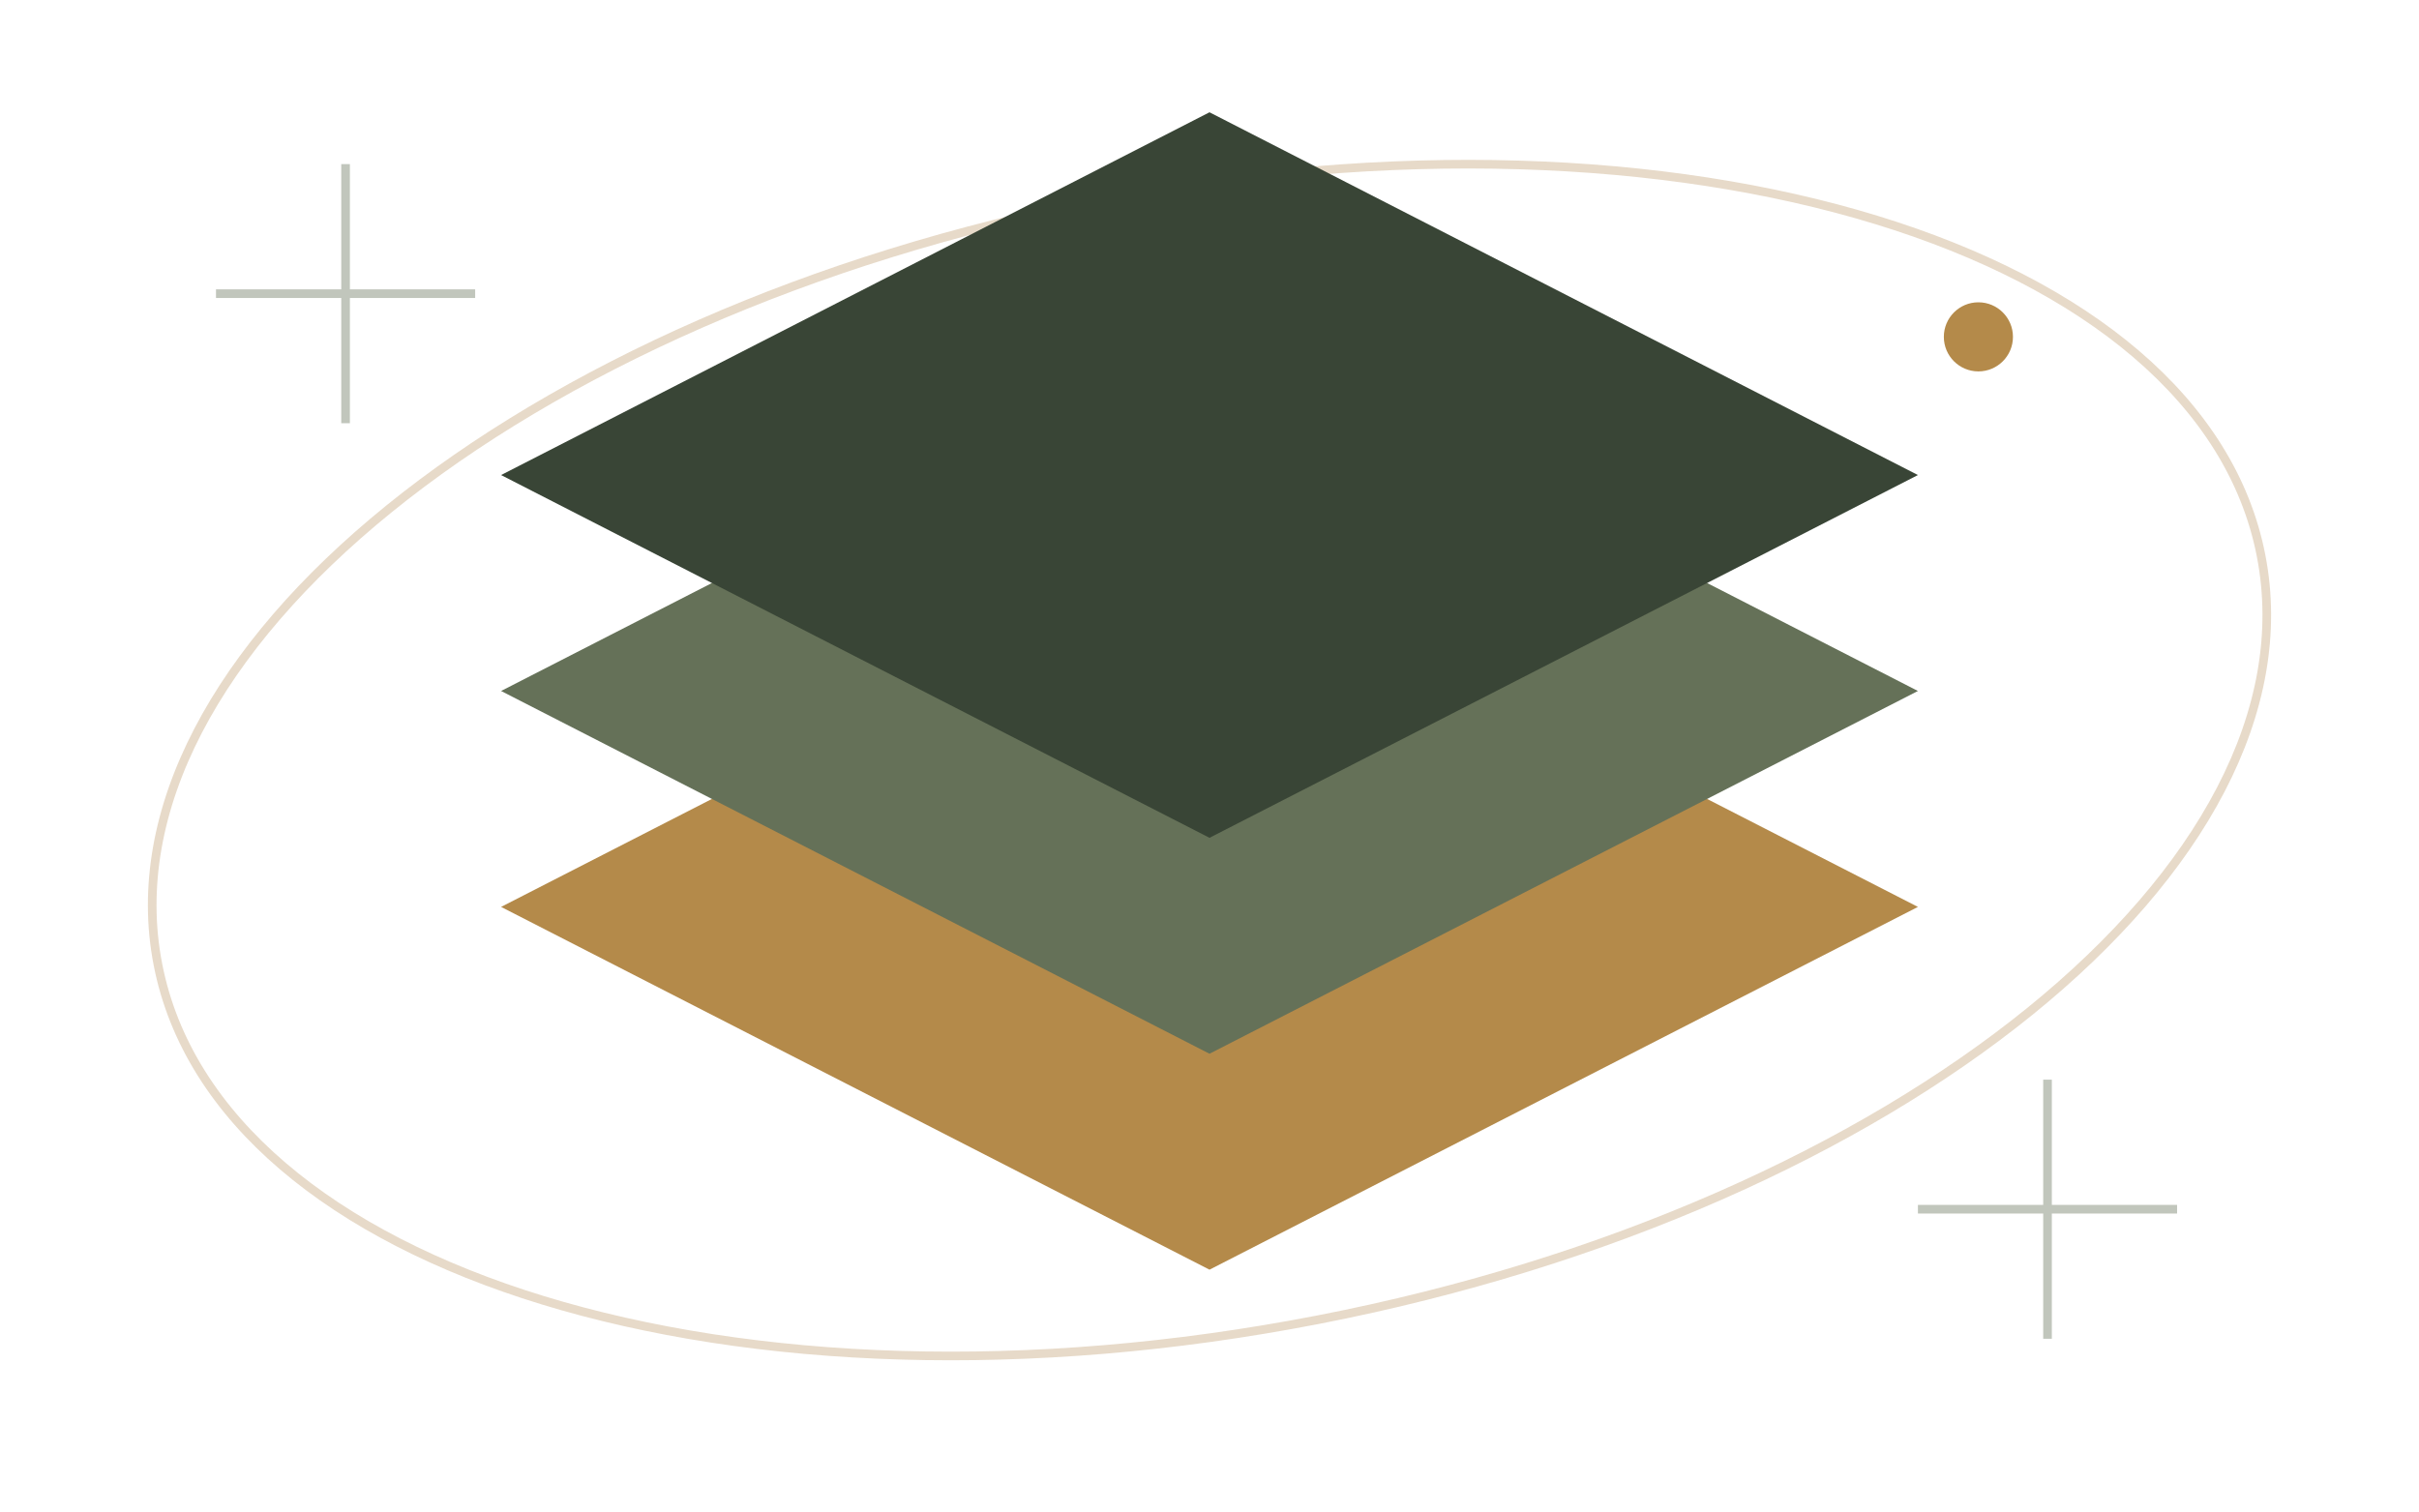
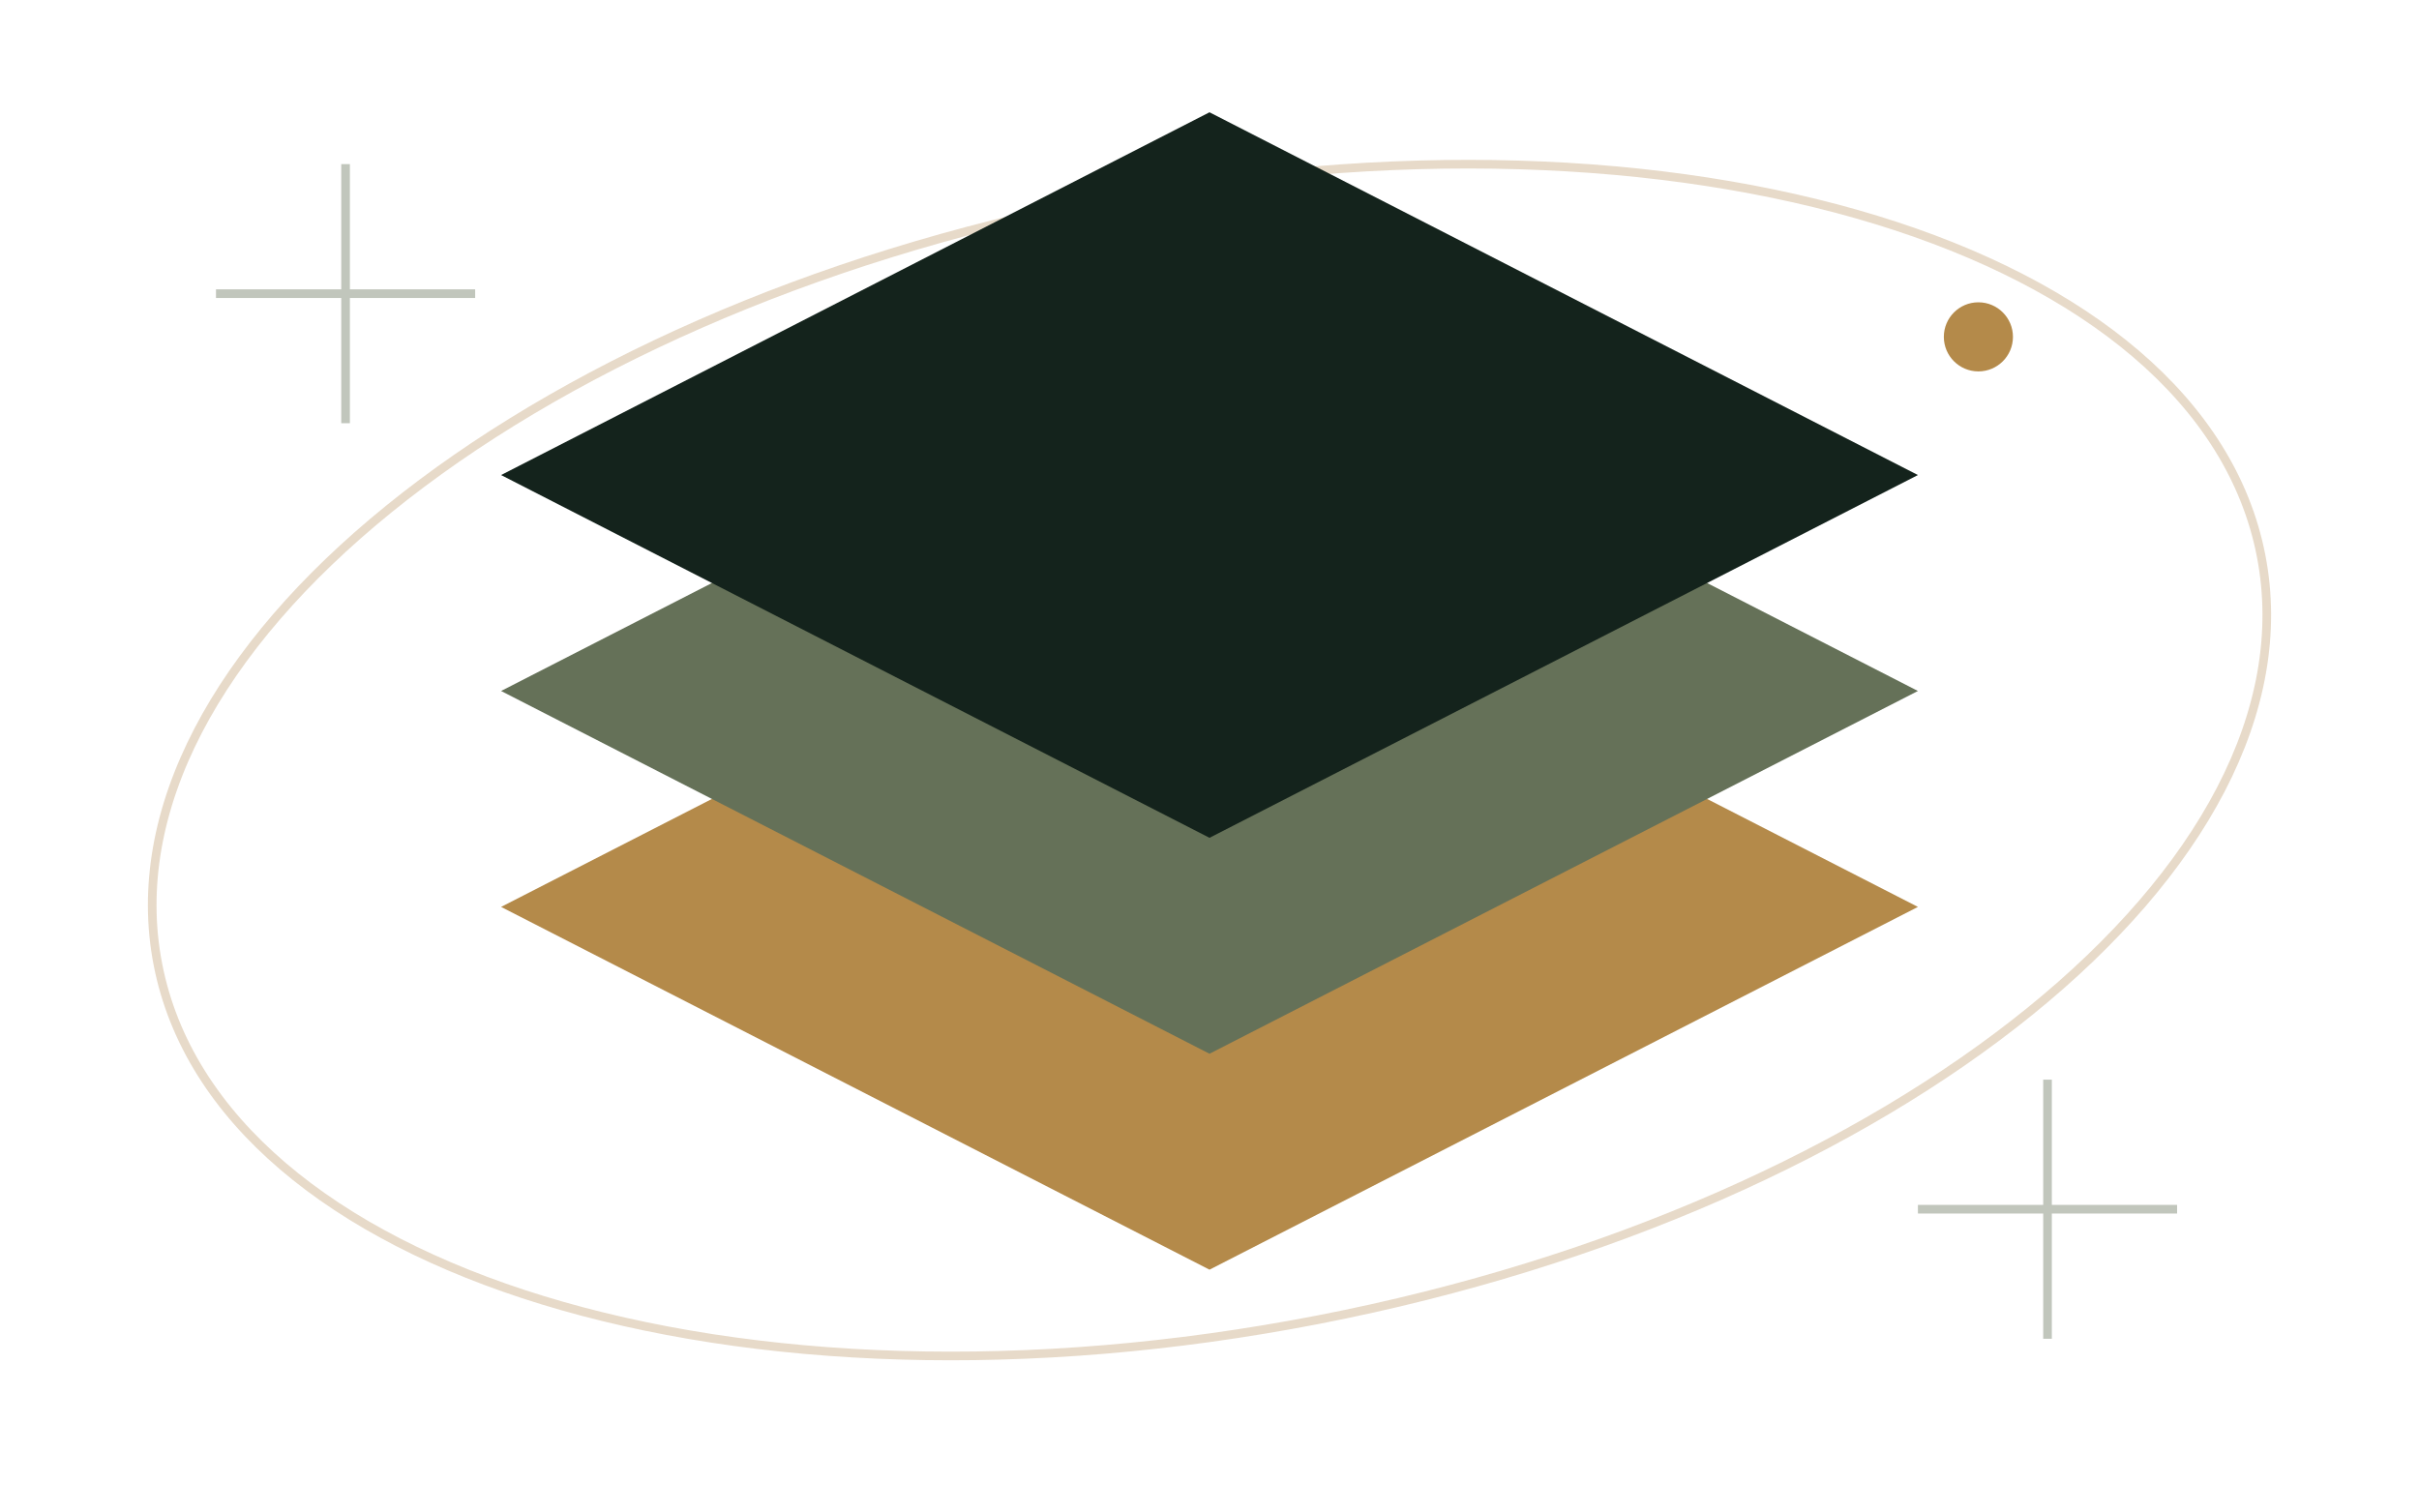
<svg xmlns="http://www.w3.org/2000/svg" viewBox="0 0 280 175" fill="none">
  <ellipse cx="140" cy="88" rx="124" ry="66" transform="rotate(-11 140 88)" stroke="#ad834a" stroke-opacity=".3" />
  <path d="M25 34H55M40 19v30M222 140h30m-15-15v30" stroke="#657158" stroke-opacity=".4" />
  <path d="m58 105 82-42 82 42-82 42Z" fill="#b48a4a" />
  <path d="m58 80 82-42 82 42-82 42Z" fill="#657158" />
-   <path d="m58 55 82-42 82 42-82 42Z" fill="#394536" />
+   <path d="m58 55 82-42 82 42-82 42Z" fill="#14231c" />
  <circle cx="229" cy="39" r="4" fill="#b48a4a" />
</svg>
